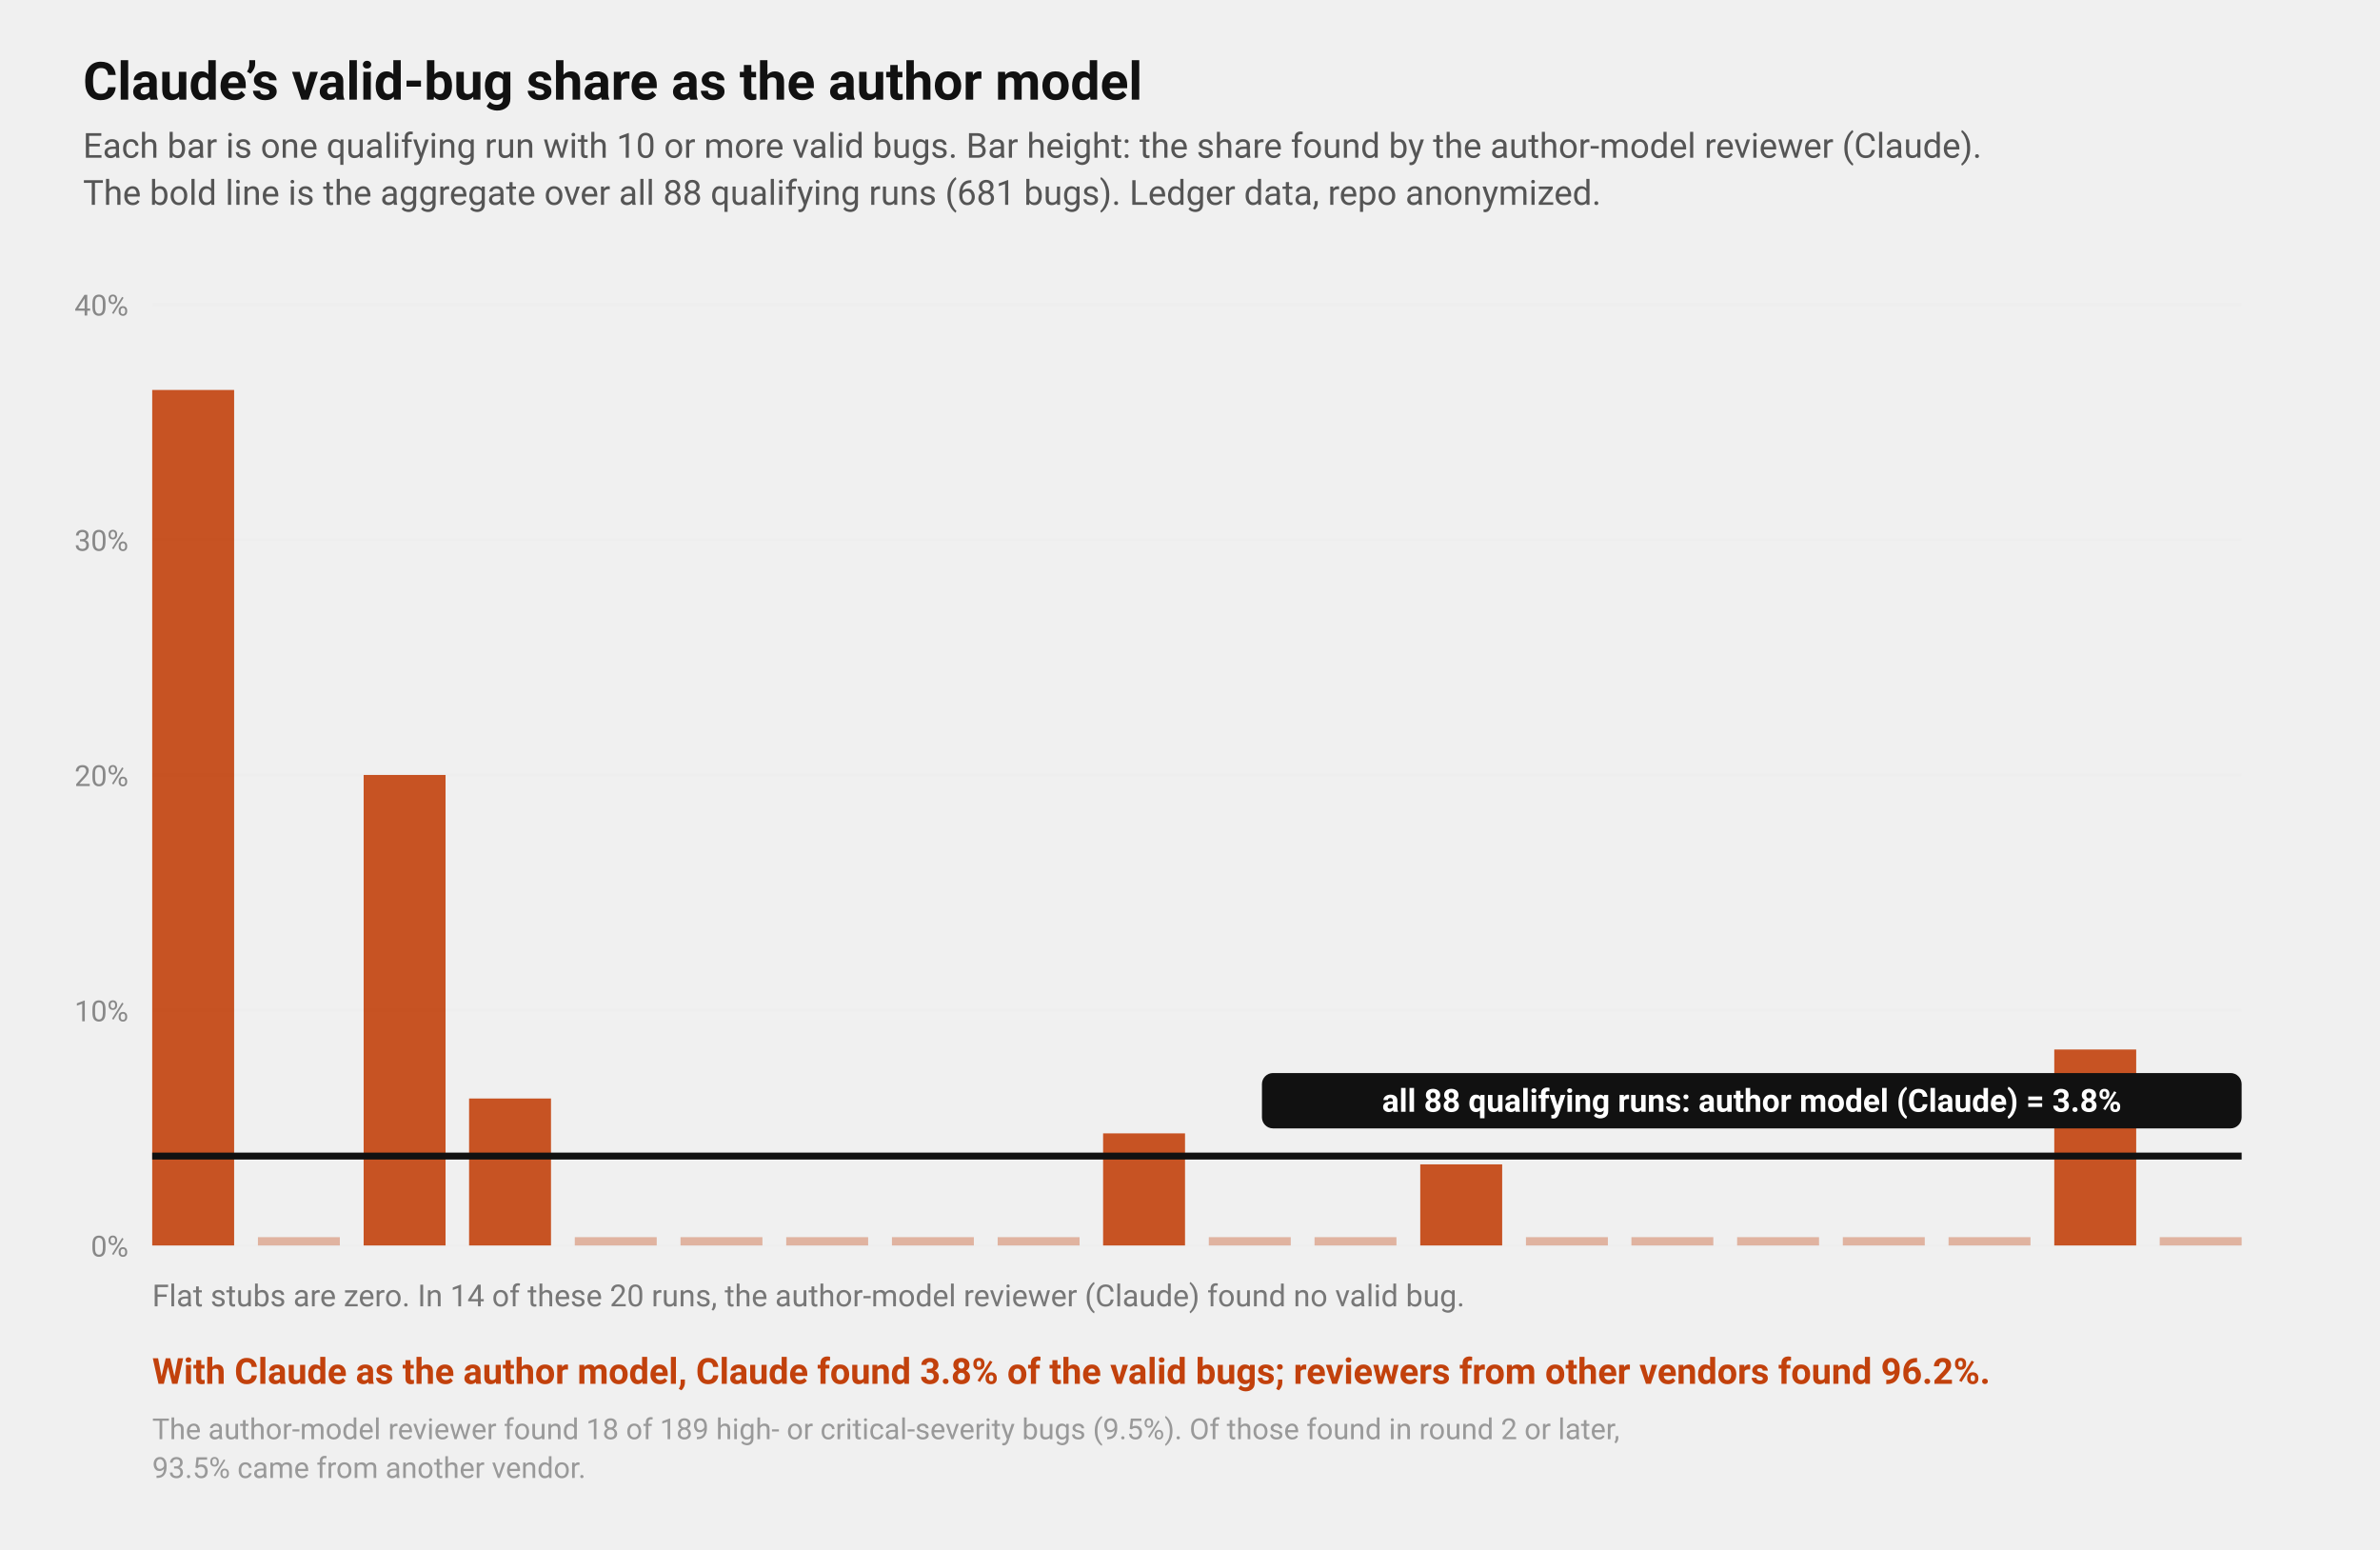
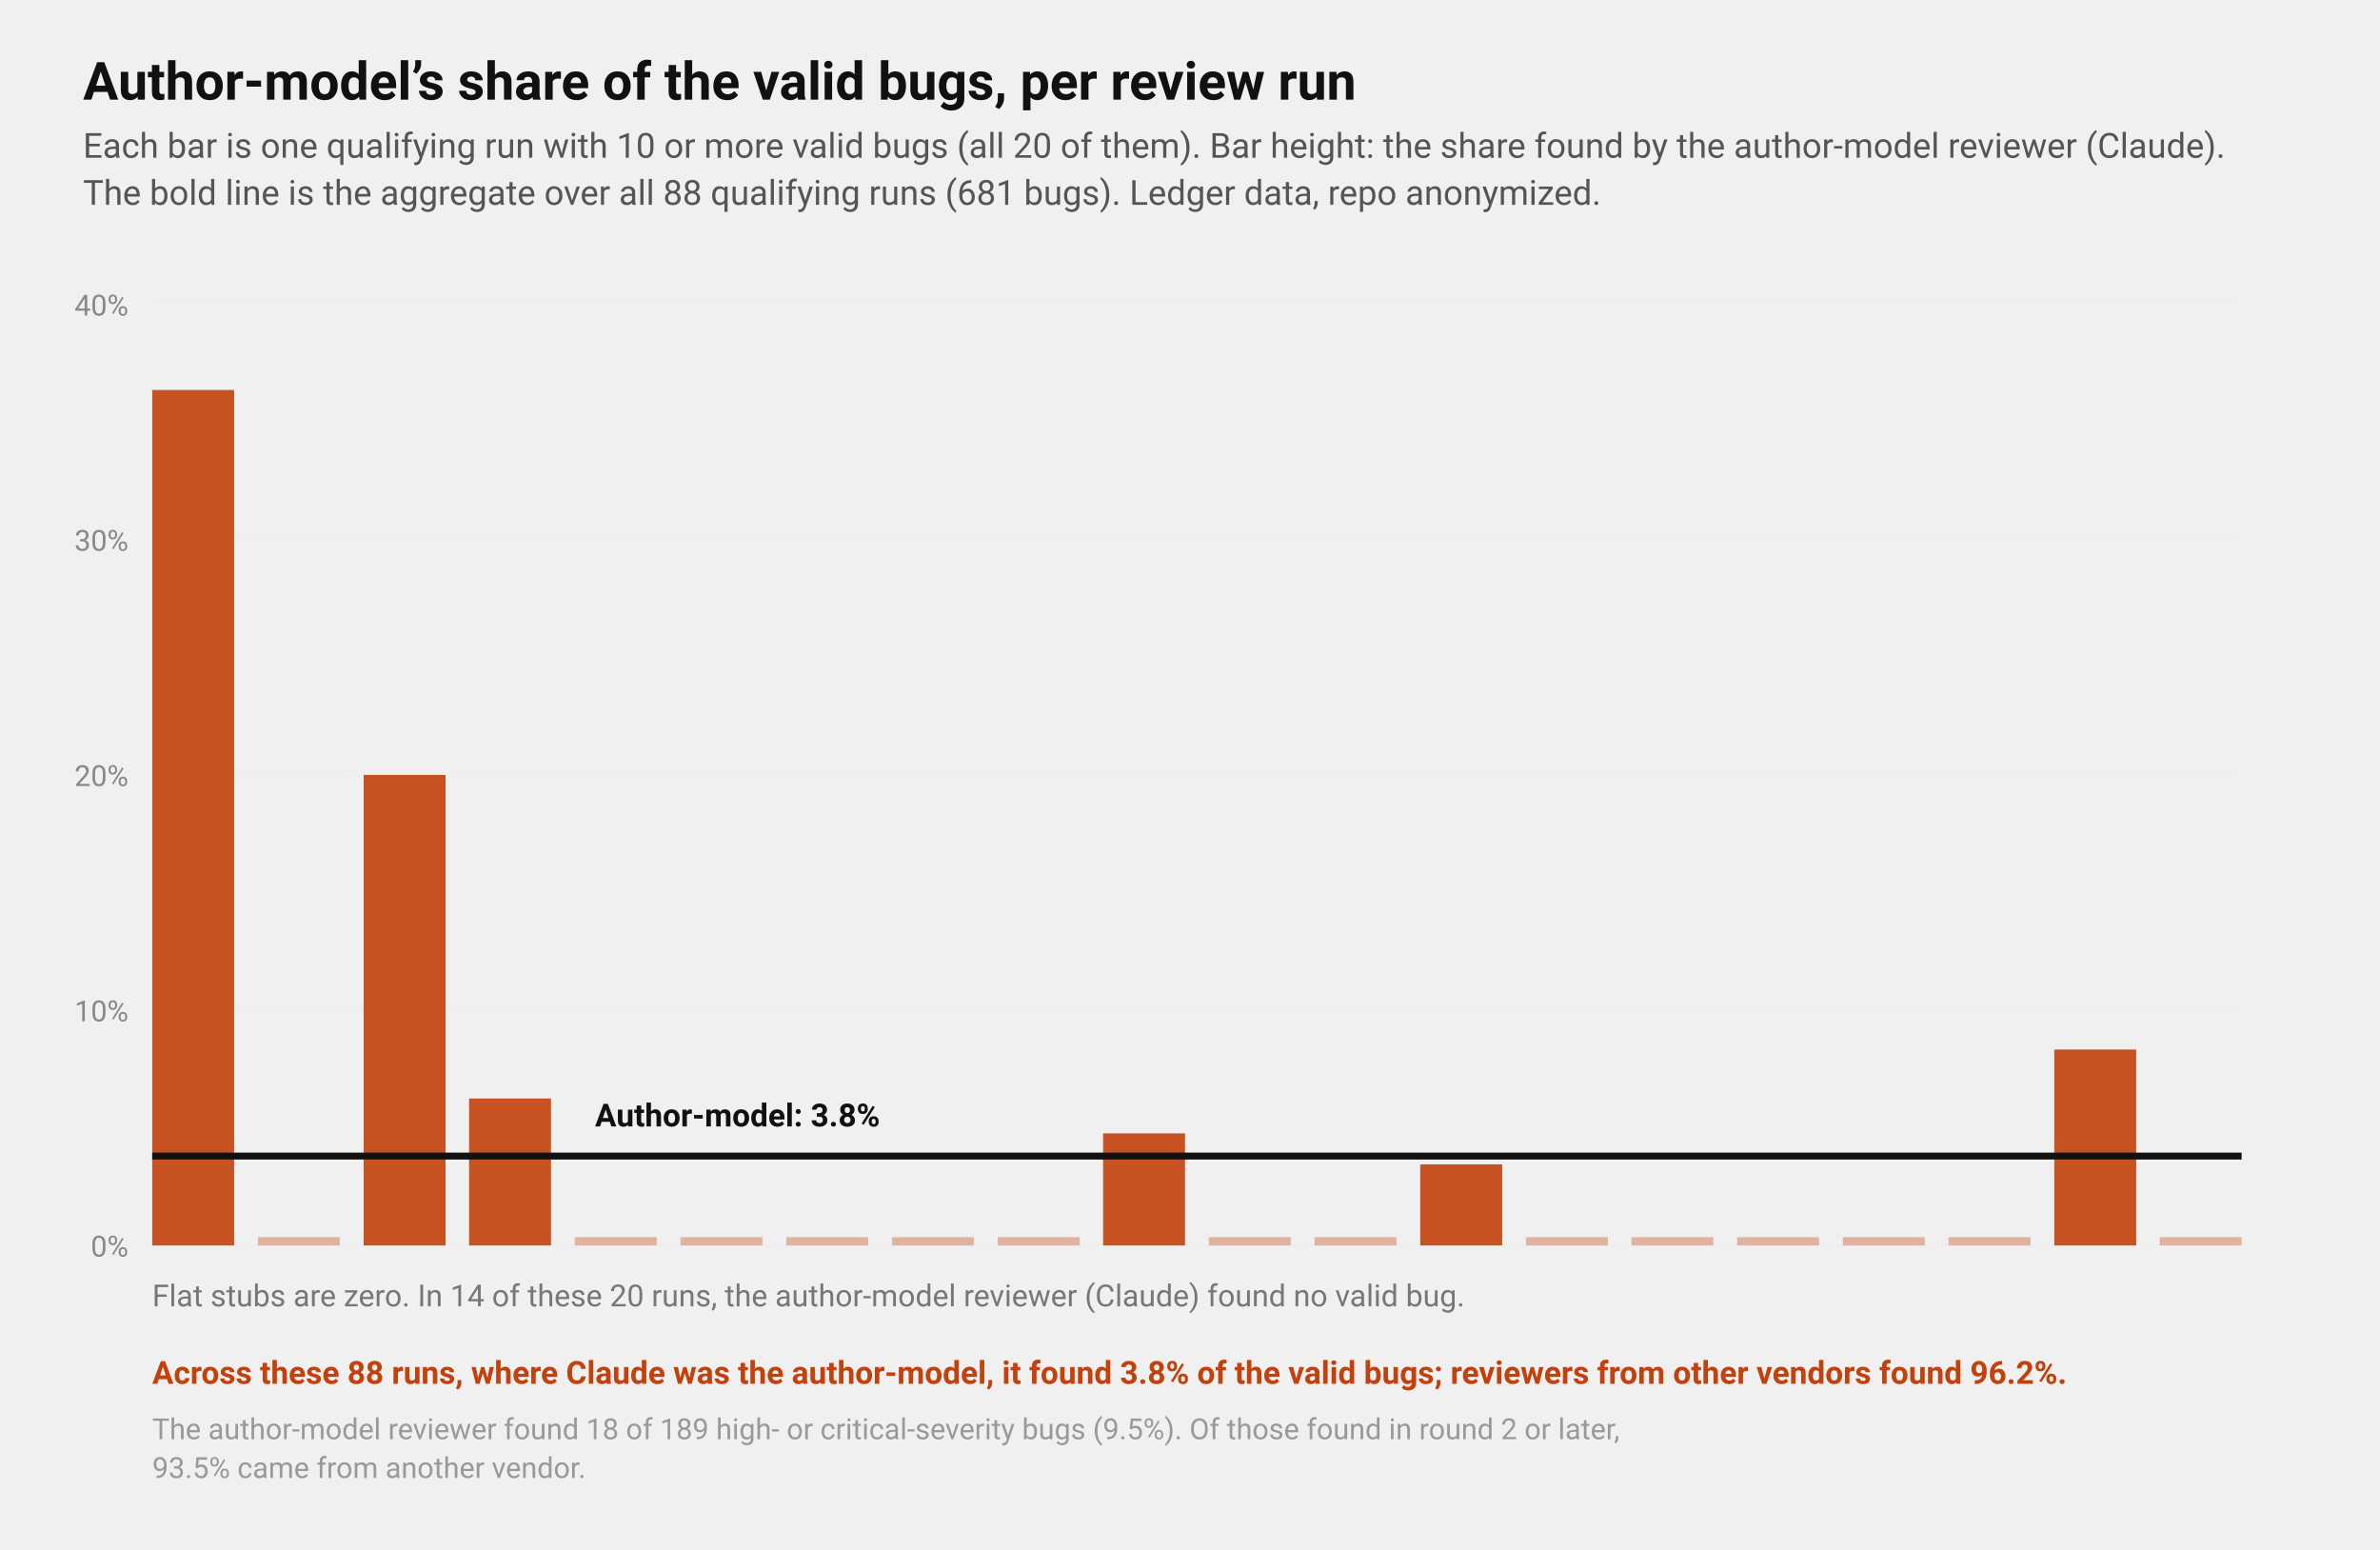
<svg xmlns="http://www.w3.org/2000/svg" viewBox="0 0 860 560" font-family="-apple-system,Segoe UI,Roboto,Helvetica,Arial,sans-serif">
-   <text x="30" y="36" font-size="19" font-weight="700" fill="#111">Claude’s valid-bug share as the author model</text>
-   <text x="30" y="57" font-size="12.5" fill="#555">Each bar is one qualifying run with 10 or more valid bugs. Bar height: the share found by the author-model reviewer (Claude).</text>
+   <text x="30" y="36" font-size="19" font-weight="700" fill="#111">Author-model’s share of the valid bugs, per review run</text>
+   <text x="30" y="57" font-size="12.5" fill="#555">Each bar is one qualifying run with 10 or more valid bugs (all 20 of them). Bar height: the share found by the author-model reviewer (Claude).</text>
  <text x="30" y="74" font-size="12.5" fill="#555">The bold line is the aggregate over all 88 qualifying runs (681 bugs). Ledger data, repo anonymized.</text>
  <line x1="55.0" y1="450.0" x2="810.0" y2="450.0" stroke="#eee" stroke-width="1" />
  <text x="46.4" y="454.0" font-size="10.5" fill="#888" text-anchor="end">0%</text>
  <line x1="55.0" y1="365.0" x2="810.0" y2="365.0" stroke="#eee" stroke-width="1" />
  <text x="46.4" y="369.0" font-size="10.5" fill="#888" text-anchor="end">10%</text>
  <line x1="55.0" y1="280.0" x2="810.0" y2="280.0" stroke="#eee" stroke-width="1" />
  <text x="46.4" y="284.0" font-size="10.5" fill="#888" text-anchor="end">20%</text>
  <line x1="55.0" y1="195.0" x2="810.0" y2="195.0" stroke="#eee" stroke-width="1" />
  <text x="46.4" y="199.0" font-size="10.5" fill="#888" text-anchor="end">30%</text>
  <line x1="55.0" y1="110.0" x2="810.0" y2="110.0" stroke="#eee" stroke-width="1" />
  <text x="46.4" y="114.0" font-size="10.5" fill="#888" text-anchor="end">40%</text>
  <rect x="55.0" y="140.9" width="29.6" height="309.1" fill="#C2410C" opacity="0.9" />
  <rect x="93.2" y="447" width="29.6" height="3" fill="#C2410C" opacity="0.35" />
  <rect x="131.4" y="280.0" width="29.6" height="170.0" fill="#C2410C" opacity="0.9" />
  <rect x="169.5" y="396.9" width="29.6" height="53.1" fill="#C2410C" opacity="0.9" />
  <rect x="207.7" y="447" width="29.6" height="3" fill="#C2410C" opacity="0.35" />
  <rect x="245.9" y="447" width="29.6" height="3" fill="#C2410C" opacity="0.35" />
  <rect x="284.1" y="447" width="29.6" height="3" fill="#C2410C" opacity="0.35" />
  <rect x="322.3" y="447" width="29.6" height="3" fill="#C2410C" opacity="0.35" />
  <rect x="360.5" y="447" width="29.6" height="3" fill="#C2410C" opacity="0.35" />
  <rect x="398.6" y="409.5" width="29.6" height="40.5" fill="#C2410C" opacity="0.9" />
  <rect x="436.8" y="447" width="29.6" height="3" fill="#C2410C" opacity="0.35" />
  <rect x="475.0" y="447" width="29.6" height="3" fill="#C2410C" opacity="0.35" />
  <rect x="513.2" y="420.7" width="29.6" height="29.3" fill="#C2410C" opacity="0.9" />
  <rect x="551.4" y="447" width="29.6" height="3" fill="#C2410C" opacity="0.35" />
  <rect x="589.5" y="447" width="29.6" height="3" fill="#C2410C" opacity="0.35" />
  <rect x="627.7" y="447" width="29.6" height="3" fill="#C2410C" opacity="0.35" />
  <rect x="665.9" y="447" width="29.6" height="3" fill="#C2410C" opacity="0.35" />
  <rect x="704.1" y="447" width="29.6" height="3" fill="#C2410C" opacity="0.35" />
  <rect x="742.3" y="379.2" width="29.6" height="70.8" fill="#C2410C" opacity="0.9" />
  <rect x="780.4" y="447" width="29.6" height="3" fill="#C2410C" opacity="0.35" />
  <line x1="55.0" y1="417.7" x2="810.0" y2="417.7" stroke="#111" stroke-width="2.5" />
-   <rect x="456.0" y="387.7" width="354.0" height="20" rx="4" fill="#111" />
-   <text x="633.0" y="401.7" font-size="11.5" font-weight="700" fill="#fff" text-anchor="middle">all 88 qualifying runs: author model (Claude) = 3.8%</text>
+   <text x="215.0" y="407.0" font-size="11.5" font-weight="700" fill="#111">Author-model: 3.8%</text>
  <text x="55.0" y="472" font-size="11" fill="#777">Flat stubs are zero. In 14 of these 20 runs, the author-model reviewer (Claude) found no valid bug.</text>
-   <text x="55.0" y="500" font-size="13" font-weight="700" fill="#C2410C">With Claude as the author model, Claude found 3.8% of the valid bugs; reviewers from other vendors found 96.2%.</text>
+   <text x="55.0" y="500" font-size="11.5" font-weight="700" fill="#C2410C">Across these 88 runs, where Claude was the author-model, it found 3.8% of the valid bugs; reviewers from other vendors found 96.2%.</text>
  <text x="55.0" y="520" font-size="10.5" fill="#999">The author-model reviewer found 18 of 189 high- or critical-severity bugs (9.5%). Of those found in round 2 or later,</text>
  <text x="55.0" y="534" font-size="10.5" fill="#999">93.5% came from another vendor.</text>
</svg>
